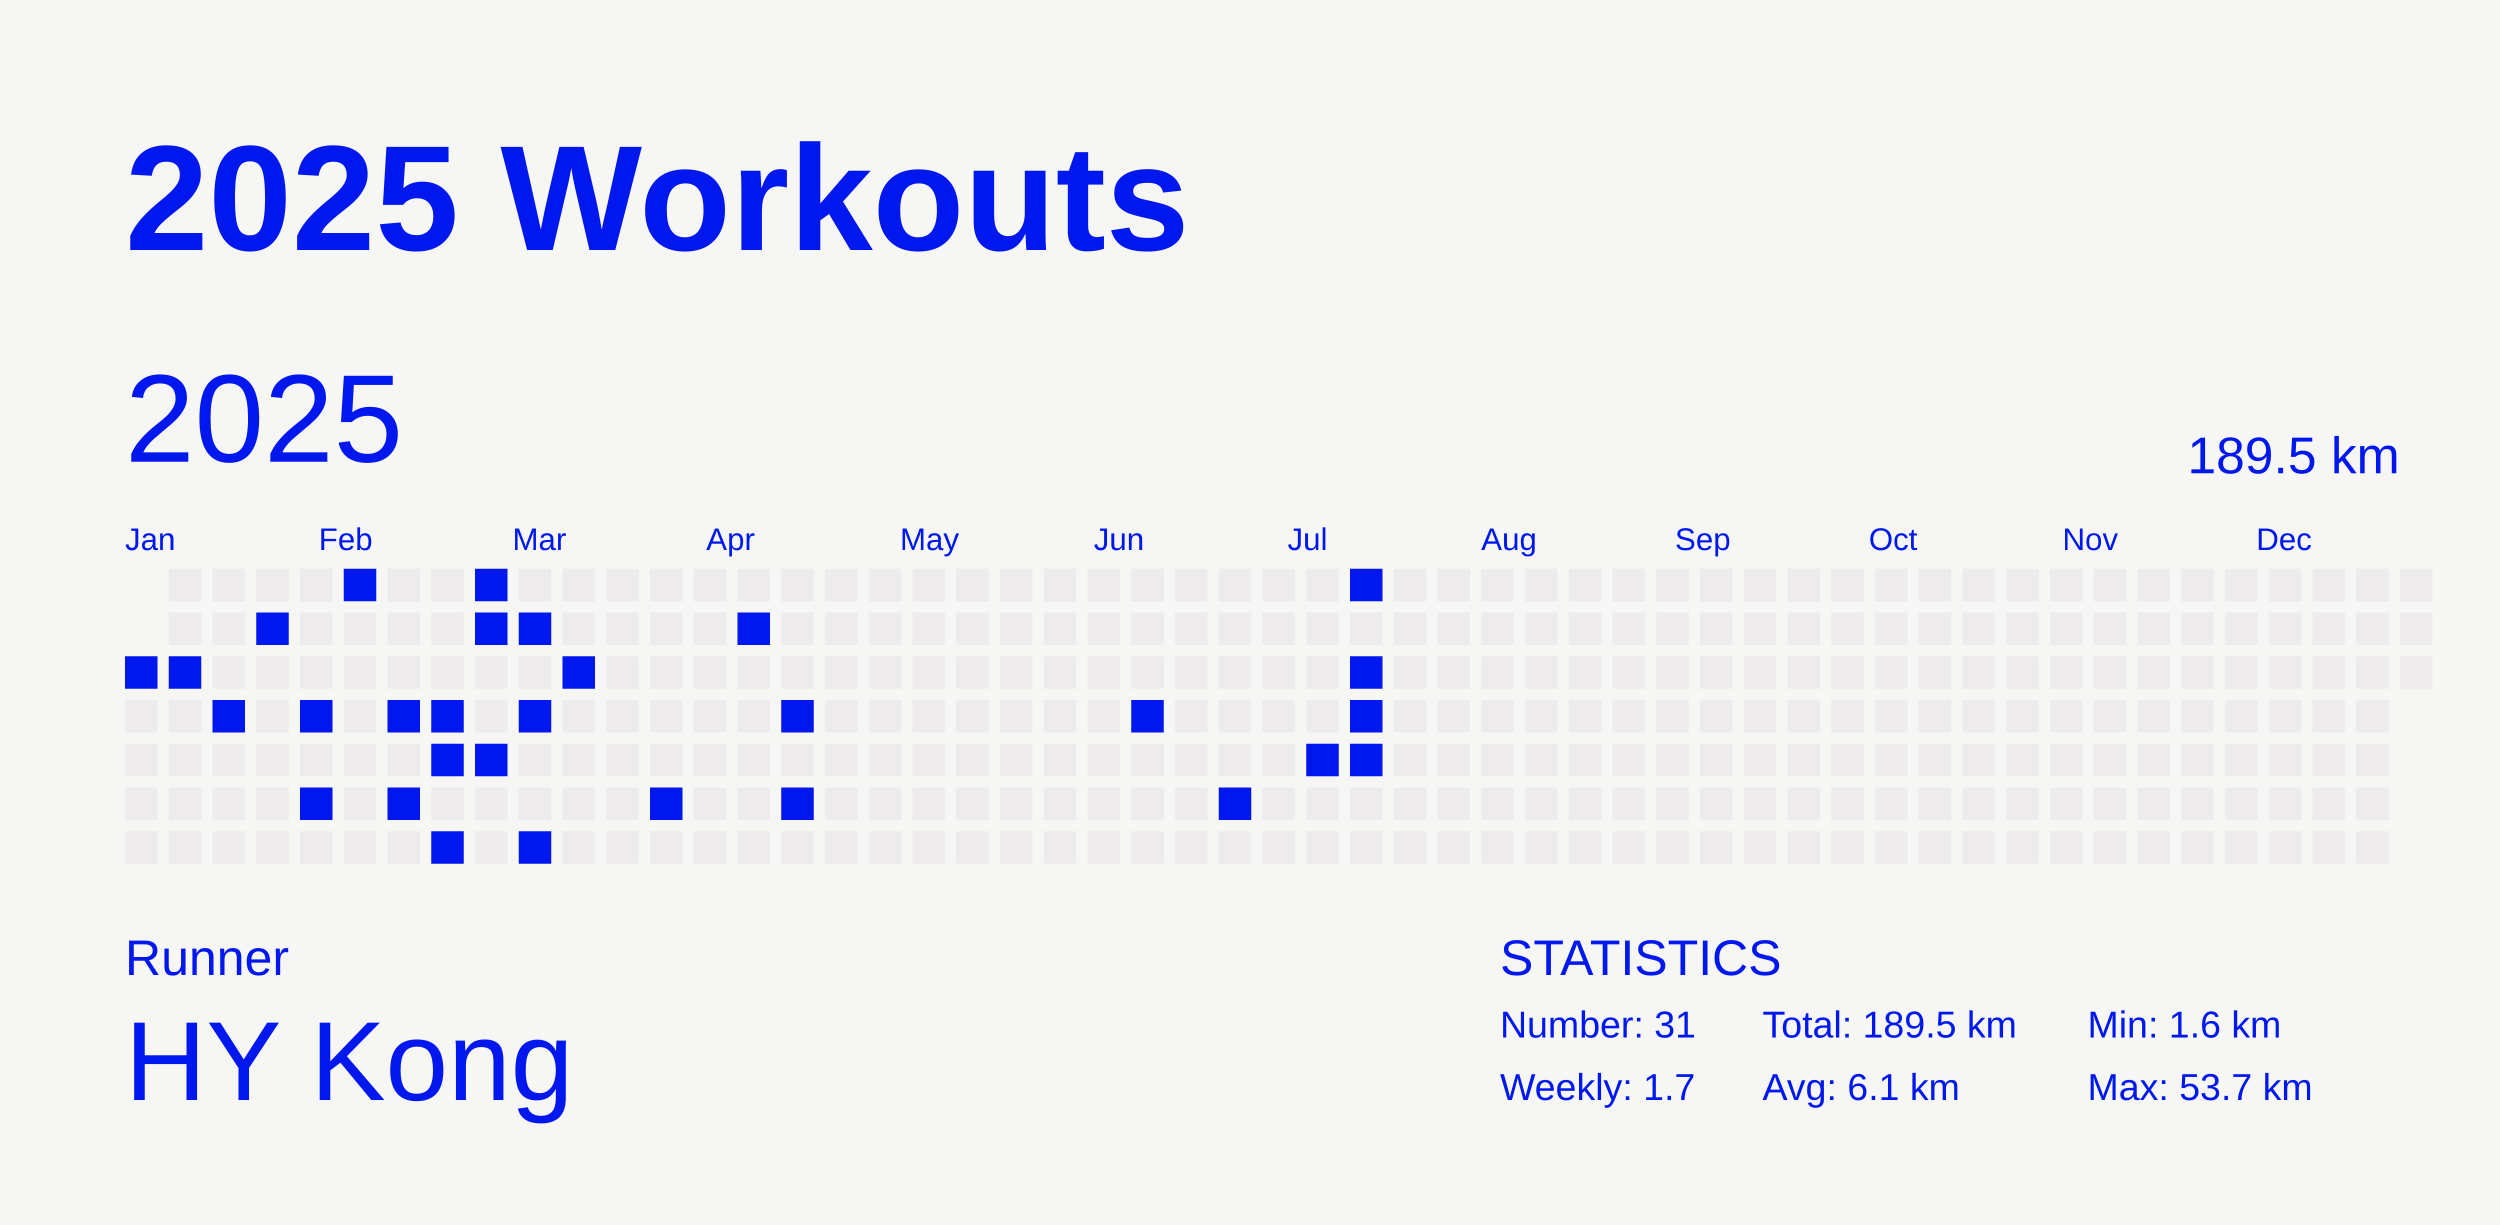
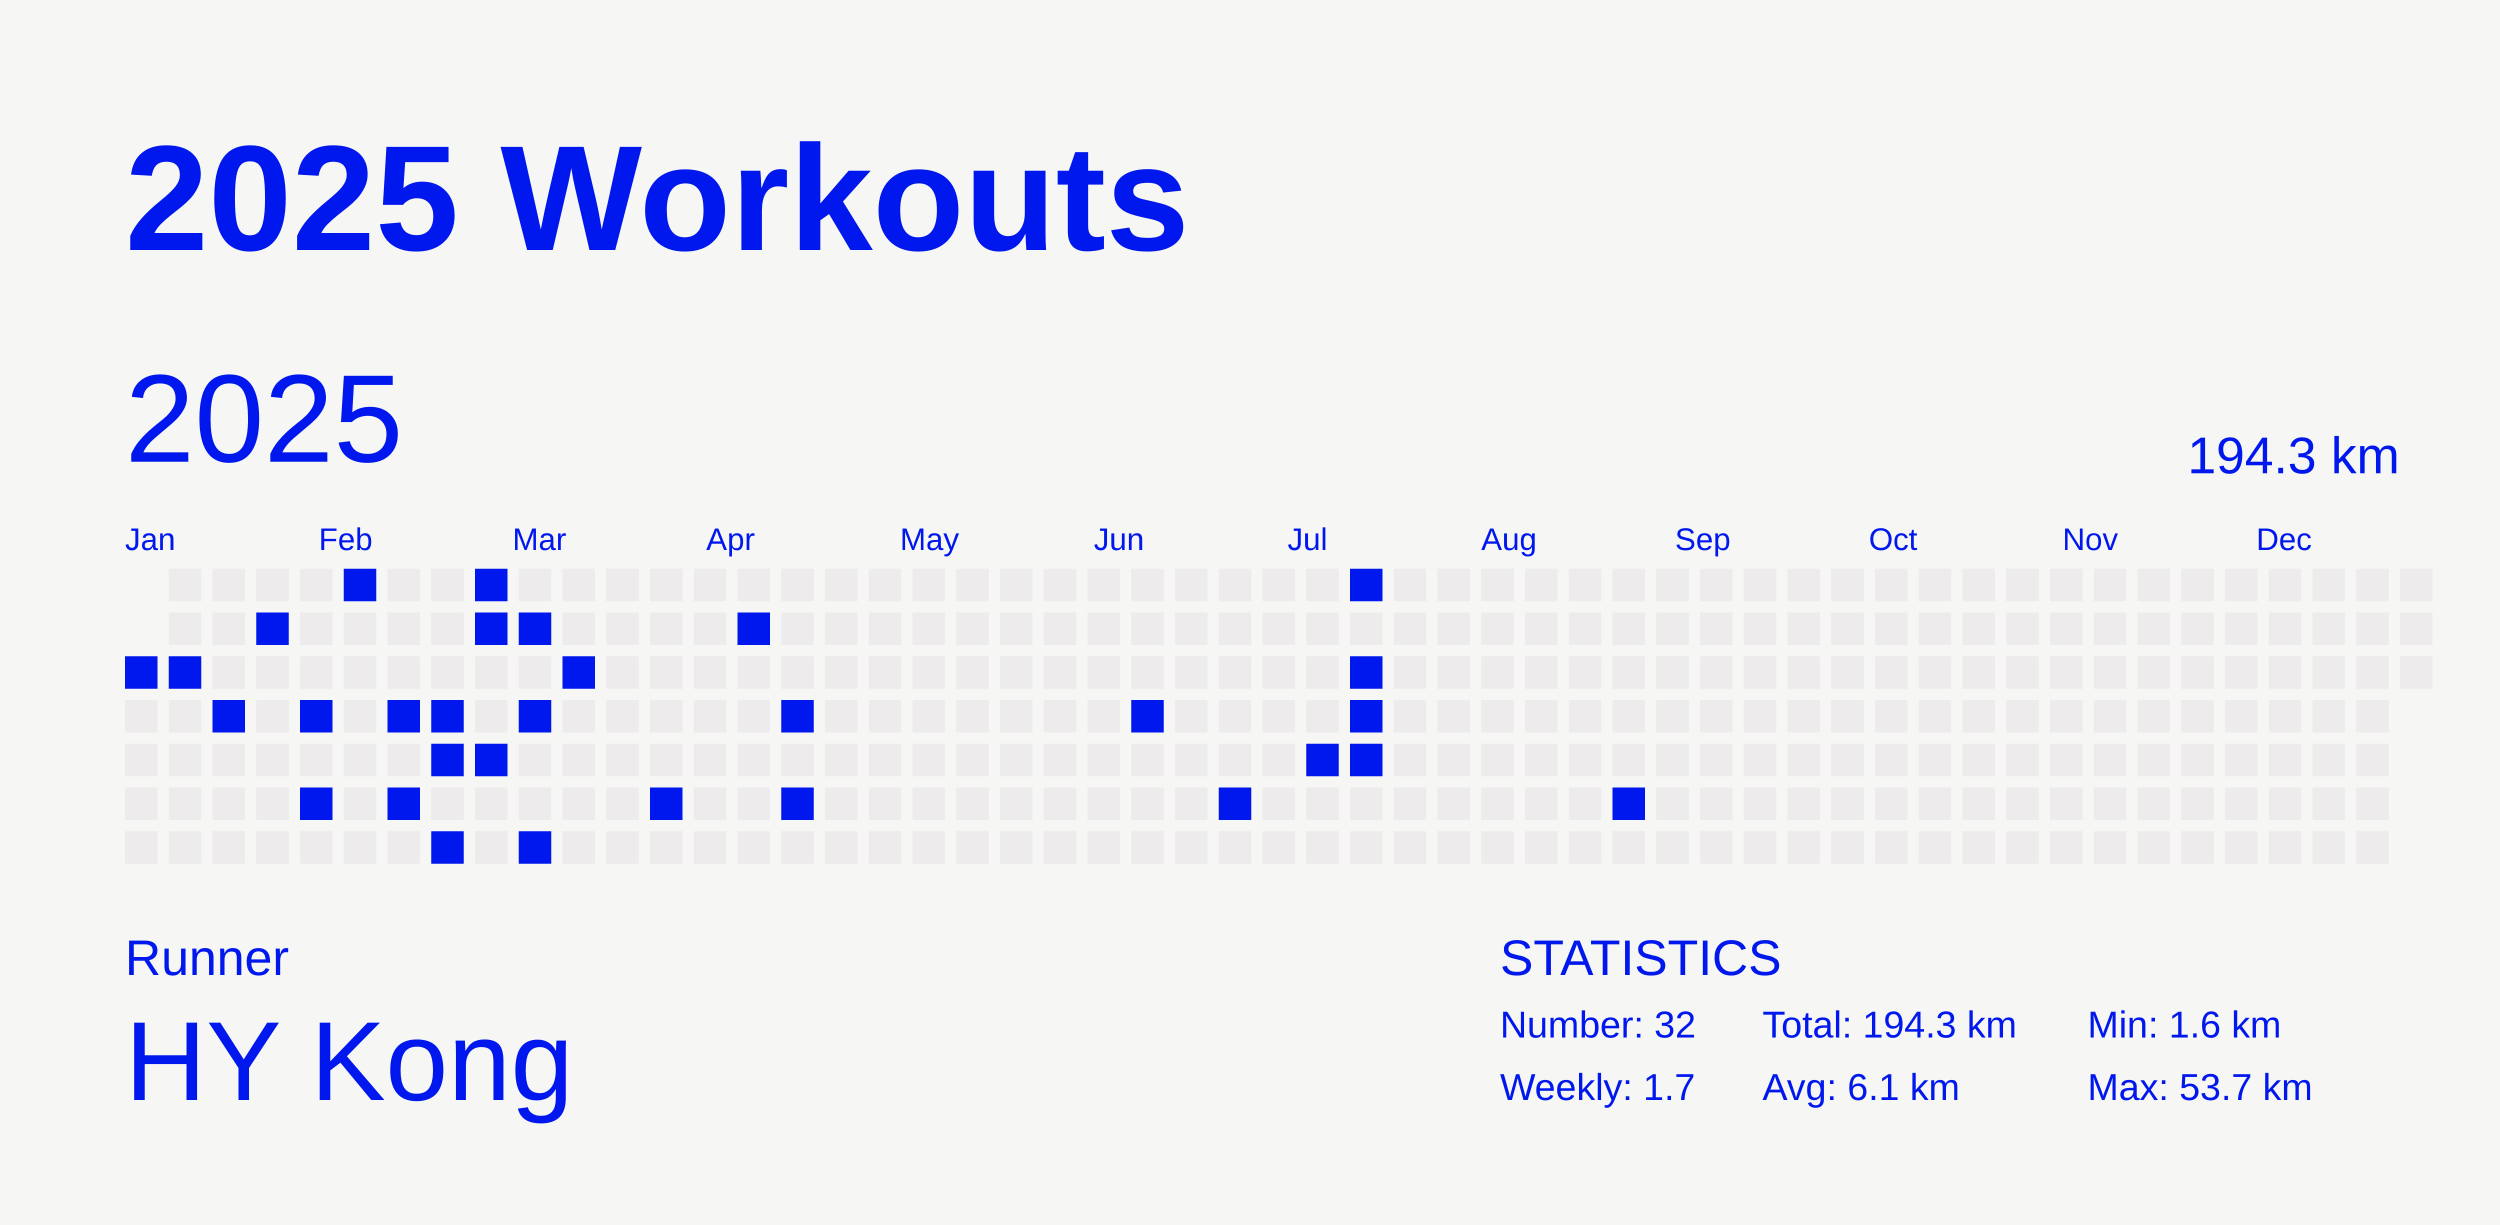
<svg xmlns="http://www.w3.org/2000/svg" baseProfile="full" height="98mm" version="1.1" viewBox="0,0,200,98" width="200mm">
  <defs />
  <rect fill="#F6F6F4" height="98" width="200" x="0" y="0" />
  <text fill="#0018ED" style="font-size:12px; font-family:Arial; font-weight:bold;" x="10" y="20">2025 Workouts</text>
  <text fill="#0018ED" style="font-size:4px; font-family:Arial" x="10" y="78">Runner</text>
  <text fill="#0018ED" style="font-size:9px; font-family:Arial" x="10" y="88">HY Kong</text>
  <text fill="#0018ED" style="font-size:4px; font-family:Arial" x="120" y="78">STATISTICS</text>
-   <text fill="#0018ED" style="font-size:3px; font-family:Arial" x="120" y="83">Number: 31</text>
+   <text fill="#0018ED" style="font-size:3px; font-family:Arial" x="120" y="83">Number: 32</text>
  <text fill="#0018ED" style="font-size:3px; font-family:Arial" x="120" y="88">Weekly: 1.7</text>
-   <text fill="#0018ED" style="font-size:3px; font-family:Arial" x="141" y="83">Total: 189.5 km</text>
+   <text fill="#0018ED" style="font-size:3px; font-family:Arial" x="141" y="83">Total: 194.3 km</text>
  <text fill="#0018ED" style="font-size:3px; font-family:Arial" x="141" y="88">Avg: 6.1 km</text>
  <text fill="#0018ED" style="font-size:3px; font-family:Arial" x="167" y="83">Min: 1.6 km</text>
  <text fill="#0018ED" style="font-size:3px; font-family:Arial" x="167" y="88">Max: 53.7 km</text>
  <text dominant-baseline="hanging" fill="#0018ED" style="font-size:10.0px; font-family:Arial;" x="10" y="30">2025</text>
-   <text dominant-baseline="hanging" fill="#0018ED" style="font-size:4.125px; font-family:Arial;" x="175" y="35">189.5 km</text>
+   <text dominant-baseline="hanging" fill="#0018ED" style="font-size:4.125px; font-family:Arial;" x="175" y="35">194.3 km</text>
  <text fill="#0018ED" style="font-size:2.5px; font-family:Arial" x="10.0" y="44">Jan</text>
  <text fill="#0018ED" style="font-size:2.5px; font-family:Arial" x="25.5" y="44">Feb</text>
  <text fill="#0018ED" style="font-size:2.5px; font-family:Arial" x="41.0" y="44">Mar</text>
  <text fill="#0018ED" style="font-size:2.5px; font-family:Arial" x="56.5" y="44">Apr</text>
  <text fill="#0018ED" style="font-size:2.5px; font-family:Arial" x="72.0" y="44">May</text>
  <text fill="#0018ED" style="font-size:2.5px; font-family:Arial" x="87.5" y="44">Jun</text>
  <text fill="#0018ED" style="font-size:2.5px; font-family:Arial" x="103.0" y="44">Jul</text>
  <text fill="#0018ED" style="font-size:2.5px; font-family:Arial" x="118.5" y="44">Aug</text>
  <text fill="#0018ED" style="font-size:2.5px; font-family:Arial" x="134.0" y="44">Sep</text>
  <text fill="#0018ED" style="font-size:2.5px; font-family:Arial" x="149.5" y="44">Oct</text>
  <text fill="#0018ED" style="font-size:2.5px; font-family:Arial" x="165.0" y="44">Nov</text>
  <text fill="#0018ED" style="font-size:2.5px; font-family:Arial" x="180.5" y="44">Dec</text>
  <rect fill="#0018ed" height="2.6" width="2.6" x="10.0" y="52.5" />
  <rect fill="#EDEBEB" height="2.6" width="2.6" x="10.0" y="56.0" />
  <rect fill="#EDEBEB" height="2.6" width="2.6" x="10.0" y="59.5" />
  <rect fill="#EDEBEB" height="2.6" width="2.6" x="10.0" y="63.0" />
  <rect fill="#EDEBEB" height="2.6" width="2.6" x="10.0" y="66.5" />
  <rect fill="#EDEBEB" height="2.6" width="2.6" x="13.5" y="45.5" />
  <rect fill="#EDEBEB" height="2.6" width="2.6" x="13.5" y="49.0" />
  <rect fill="#0018ed" height="2.6" width="2.6" x="13.5" y="52.5" />
  <rect fill="#EDEBEB" height="2.6" width="2.6" x="13.5" y="56.0" />
  <rect fill="#EDEBEB" height="2.6" width="2.6" x="13.5" y="59.5" />
  <rect fill="#EDEBEB" height="2.6" width="2.6" x="13.5" y="63.0" />
  <rect fill="#EDEBEB" height="2.6" width="2.6" x="13.5" y="66.5" />
  <rect fill="#EDEBEB" height="2.6" width="2.6" x="17.0" y="45.5" />
  <rect fill="#EDEBEB" height="2.6" width="2.6" x="17.0" y="49.0" />
  <rect fill="#EDEBEB" height="2.6" width="2.6" x="17.0" y="52.5" />
  <rect fill="#0018ed" height="2.6" width="2.6" x="17.0" y="56.0" />
  <rect fill="#EDEBEB" height="2.6" width="2.6" x="17.0" y="59.5" />
  <rect fill="#EDEBEB" height="2.6" width="2.6" x="17.0" y="63.0" />
  <rect fill="#EDEBEB" height="2.6" width="2.6" x="17.0" y="66.5" />
  <rect fill="#EDEBEB" height="2.6" width="2.6" x="20.5" y="45.5" />
  <rect fill="#0018ed" height="2.6" width="2.6" x="20.5" y="49.0" />
  <rect fill="#EDEBEB" height="2.6" width="2.6" x="20.5" y="52.5" />
  <rect fill="#EDEBEB" height="2.6" width="2.6" x="20.5" y="56.0" />
  <rect fill="#EDEBEB" height="2.6" width="2.6" x="20.5" y="59.5" />
  <rect fill="#EDEBEB" height="2.6" width="2.6" x="20.5" y="63.0" />
  <rect fill="#EDEBEB" height="2.6" width="2.6" x="20.5" y="66.5" />
  <rect fill="#EDEBEB" height="2.6" width="2.6" x="24.0" y="45.5" />
  <rect fill="#EDEBEB" height="2.6" width="2.6" x="24.0" y="49.0" />
  <rect fill="#EDEBEB" height="2.6" width="2.6" x="24.0" y="52.5" />
  <rect fill="#0018ed" height="2.6" width="2.6" x="24.0" y="56.0" />
  <rect fill="#EDEBEB" height="2.6" width="2.6" x="24.0" y="59.5" />
  <rect fill="#0018ed" height="2.6" width="2.6" x="24.0" y="63.0" />
  <rect fill="#EDEBEB" height="2.6" width="2.6" x="24.0" y="66.5" />
  <rect fill="#0018ed" height="2.6" width="2.6" x="27.5" y="45.5" />
  <rect fill="#EDEBEB" height="2.6" width="2.6" x="27.5" y="49.0" />
  <rect fill="#EDEBEB" height="2.6" width="2.6" x="27.5" y="52.5" />
  <rect fill="#EDEBEB" height="2.6" width="2.6" x="27.5" y="56.0" />
  <rect fill="#EDEBEB" height="2.6" width="2.6" x="27.5" y="59.5" />
  <rect fill="#EDEBEB" height="2.6" width="2.6" x="27.5" y="63.0" />
  <rect fill="#EDEBEB" height="2.6" width="2.6" x="27.5" y="66.5" />
  <rect fill="#EDEBEB" height="2.6" width="2.6" x="31.0" y="45.5" />
  <rect fill="#EDEBEB" height="2.6" width="2.6" x="31.0" y="49.0" />
  <rect fill="#EDEBEB" height="2.6" width="2.6" x="31.0" y="52.5" />
  <rect fill="#0018ed" height="2.6" width="2.6" x="31.0" y="56.0" />
  <rect fill="#EDEBEB" height="2.6" width="2.6" x="31.0" y="59.5" />
  <rect fill="#0018ed" height="2.6" width="2.6" x="31.0" y="63.0" />
  <rect fill="#EDEBEB" height="2.6" width="2.6" x="31.0" y="66.5" />
  <rect fill="#EDEBEB" height="2.6" width="2.6" x="34.5" y="45.5" />
  <rect fill="#EDEBEB" height="2.6" width="2.6" x="34.5" y="49.0" />
  <rect fill="#EDEBEB" height="2.6" width="2.6" x="34.5" y="52.5" />
  <rect fill="#0018ed" height="2.6" width="2.6" x="34.5" y="56.0" />
  <rect fill="#0018ed" height="2.6" width="2.6" x="34.5" y="59.5" />
  <rect fill="#EDEBEB" height="2.6" width="2.6" x="34.5" y="63.0" />
  <rect fill="#0018ed" height="2.6" width="2.6" x="34.5" y="66.5" />
  <rect fill="#0018ed" height="2.6" width="2.6" x="38.0" y="45.5" />
  <rect fill="#0018ed" height="2.6" width="2.6" x="38.0" y="49.0" />
  <rect fill="#EDEBEB" height="2.6" width="2.6" x="38.0" y="52.5" />
  <rect fill="#EDEBEB" height="2.6" width="2.6" x="38.0" y="56.0" />
  <rect fill="#0018ed" height="2.6" width="2.6" x="38.0" y="59.5" />
  <rect fill="#EDEBEB" height="2.6" width="2.6" x="38.0" y="63.0" />
  <rect fill="#EDEBEB" height="2.6" width="2.6" x="38.0" y="66.5" />
  <rect fill="#EDEBEB" height="2.6" width="2.6" x="41.5" y="45.5" />
  <rect fill="#0018ed" height="2.6" width="2.6" x="41.5" y="49.0" />
  <rect fill="#EDEBEB" height="2.6" width="2.6" x="41.5" y="52.5" />
  <rect fill="#0018ed" height="2.6" width="2.6" x="41.5" y="56.0" />
  <rect fill="#EDEBEB" height="2.6" width="2.6" x="41.5" y="59.5" />
  <rect fill="#EDEBEB" height="2.6" width="2.6" x="41.5" y="63.0" />
  <rect fill="#0018ed" height="2.6" width="2.6" x="41.5" y="66.5" />
  <rect fill="#EDEBEB" height="2.6" width="2.6" x="45.0" y="45.5" />
  <rect fill="#EDEBEB" height="2.6" width="2.6" x="45.0" y="49.0" />
  <rect fill="#0018ed" height="2.6" width="2.6" x="45.0" y="52.5" />
  <rect fill="#EDEBEB" height="2.6" width="2.6" x="45.0" y="56.0" />
  <rect fill="#EDEBEB" height="2.6" width="2.6" x="45.0" y="59.5" />
  <rect fill="#EDEBEB" height="2.6" width="2.6" x="45.0" y="63.0" />
  <rect fill="#EDEBEB" height="2.6" width="2.6" x="45.0" y="66.5" />
  <rect fill="#EDEBEB" height="2.6" width="2.6" x="48.5" y="45.5" />
  <rect fill="#EDEBEB" height="2.6" width="2.6" x="48.5" y="49.0" />
  <rect fill="#EDEBEB" height="2.6" width="2.6" x="48.5" y="52.5" />
  <rect fill="#EDEBEB" height="2.6" width="2.6" x="48.5" y="56.0" />
  <rect fill="#EDEBEB" height="2.6" width="2.6" x="48.5" y="59.5" />
  <rect fill="#EDEBEB" height="2.6" width="2.6" x="48.5" y="63.0" />
  <rect fill="#EDEBEB" height="2.6" width="2.6" x="48.5" y="66.5" />
  <rect fill="#EDEBEB" height="2.6" width="2.6" x="52.0" y="45.5" />
  <rect fill="#EDEBEB" height="2.6" width="2.6" x="52.0" y="49.0" />
  <rect fill="#EDEBEB" height="2.6" width="2.6" x="52.0" y="52.5" />
  <rect fill="#EDEBEB" height="2.6" width="2.6" x="52.0" y="56.0" />
  <rect fill="#EDEBEB" height="2.6" width="2.6" x="52.0" y="59.5" />
  <rect fill="#0018ed" height="2.6" width="2.6" x="52.0" y="63.0" />
  <rect fill="#EDEBEB" height="2.6" width="2.6" x="52.0" y="66.5" />
  <rect fill="#EDEBEB" height="2.6" width="2.6" x="55.5" y="45.5" />
  <rect fill="#EDEBEB" height="2.6" width="2.6" x="55.5" y="49.0" />
  <rect fill="#EDEBEB" height="2.6" width="2.6" x="55.5" y="52.5" />
  <rect fill="#EDEBEB" height="2.6" width="2.6" x="55.5" y="56.0" />
  <rect fill="#EDEBEB" height="2.6" width="2.6" x="55.5" y="59.5" />
  <rect fill="#EDEBEB" height="2.6" width="2.6" x="55.5" y="63.0" />
  <rect fill="#EDEBEB" height="2.6" width="2.6" x="55.5" y="66.5" />
  <rect fill="#EDEBEB" height="2.6" width="2.6" x="59.0" y="45.5" />
  <rect fill="#0018ed" height="2.6" width="2.6" x="59.0" y="49.0" />
  <rect fill="#EDEBEB" height="2.6" width="2.6" x="59.0" y="52.5" />
  <rect fill="#EDEBEB" height="2.6" width="2.6" x="59.0" y="56.0" />
  <rect fill="#EDEBEB" height="2.6" width="2.6" x="59.0" y="59.5" />
  <rect fill="#EDEBEB" height="2.6" width="2.6" x="59.0" y="63.0" />
  <rect fill="#EDEBEB" height="2.6" width="2.6" x="59.0" y="66.5" />
  <rect fill="#EDEBEB" height="2.6" width="2.6" x="62.5" y="45.5" />
  <rect fill="#EDEBEB" height="2.6" width="2.6" x="62.5" y="49.0" />
  <rect fill="#EDEBEB" height="2.6" width="2.6" x="62.5" y="52.5" />
  <rect fill="#0018ed" height="2.6" width="2.6" x="62.5" y="56.0" />
  <rect fill="#EDEBEB" height="2.6" width="2.6" x="62.5" y="59.5" />
  <rect fill="#0018ed" height="2.6" width="2.6" x="62.5" y="63.0" />
  <rect fill="#EDEBEB" height="2.6" width="2.6" x="62.5" y="66.5" />
  <rect fill="#EDEBEB" height="2.6" width="2.6" x="66.0" y="45.5" />
  <rect fill="#EDEBEB" height="2.6" width="2.6" x="66.0" y="49.0" />
  <rect fill="#EDEBEB" height="2.6" width="2.6" x="66.0" y="52.5" />
  <rect fill="#EDEBEB" height="2.6" width="2.6" x="66.0" y="56.0" />
  <rect fill="#EDEBEB" height="2.6" width="2.6" x="66.0" y="59.5" />
  <rect fill="#EDEBEB" height="2.6" width="2.6" x="66.0" y="63.0" />
  <rect fill="#EDEBEB" height="2.6" width="2.6" x="66.0" y="66.5" />
  <rect fill="#EDEBEB" height="2.6" width="2.6" x="69.5" y="45.5" />
  <rect fill="#EDEBEB" height="2.6" width="2.6" x="69.5" y="49.0" />
  <rect fill="#EDEBEB" height="2.6" width="2.6" x="69.5" y="52.5" />
  <rect fill="#EDEBEB" height="2.6" width="2.6" x="69.5" y="56.0" />
  <rect fill="#EDEBEB" height="2.6" width="2.6" x="69.5" y="59.5" />
  <rect fill="#EDEBEB" height="2.6" width="2.6" x="69.5" y="63.0" />
  <rect fill="#EDEBEB" height="2.6" width="2.6" x="69.5" y="66.5" />
  <rect fill="#EDEBEB" height="2.6" width="2.6" x="73.0" y="45.5" />
  <rect fill="#EDEBEB" height="2.6" width="2.6" x="73.0" y="49.0" />
  <rect fill="#EDEBEB" height="2.6" width="2.6" x="73.0" y="52.5" />
  <rect fill="#EDEBEB" height="2.6" width="2.6" x="73.0" y="56.0" />
  <rect fill="#EDEBEB" height="2.6" width="2.6" x="73.0" y="59.5" />
  <rect fill="#EDEBEB" height="2.6" width="2.6" x="73.0" y="63.0" />
  <rect fill="#EDEBEB" height="2.6" width="2.6" x="73.0" y="66.5" />
  <rect fill="#EDEBEB" height="2.6" width="2.6" x="76.5" y="45.5" />
  <rect fill="#EDEBEB" height="2.6" width="2.6" x="76.5" y="49.0" />
  <rect fill="#EDEBEB" height="2.6" width="2.6" x="76.5" y="52.5" />
  <rect fill="#EDEBEB" height="2.6" width="2.6" x="76.5" y="56.0" />
  <rect fill="#EDEBEB" height="2.6" width="2.6" x="76.5" y="59.5" />
  <rect fill="#EDEBEB" height="2.6" width="2.6" x="76.5" y="63.0" />
  <rect fill="#EDEBEB" height="2.6" width="2.6" x="76.5" y="66.5" />
  <rect fill="#EDEBEB" height="2.6" width="2.6" x="80.0" y="45.5" />
  <rect fill="#EDEBEB" height="2.6" width="2.6" x="80.0" y="49.0" />
  <rect fill="#EDEBEB" height="2.6" width="2.6" x="80.0" y="52.5" />
  <rect fill="#EDEBEB" height="2.6" width="2.6" x="80.0" y="56.0" />
  <rect fill="#EDEBEB" height="2.6" width="2.6" x="80.0" y="59.5" />
  <rect fill="#EDEBEB" height="2.6" width="2.6" x="80.0" y="63.0" />
  <rect fill="#EDEBEB" height="2.6" width="2.6" x="80.0" y="66.5" />
  <rect fill="#EDEBEB" height="2.6" width="2.6" x="83.5" y="45.5" />
  <rect fill="#EDEBEB" height="2.6" width="2.6" x="83.5" y="49.0" />
  <rect fill="#EDEBEB" height="2.6" width="2.6" x="83.5" y="52.5" />
  <rect fill="#EDEBEB" height="2.6" width="2.6" x="83.5" y="56.0" />
  <rect fill="#EDEBEB" height="2.6" width="2.6" x="83.5" y="59.5" />
  <rect fill="#EDEBEB" height="2.6" width="2.6" x="83.5" y="63.0" />
  <rect fill="#EDEBEB" height="2.6" width="2.6" x="83.5" y="66.5" />
  <rect fill="#EDEBEB" height="2.6" width="2.6" x="87.0" y="45.5" />
  <rect fill="#EDEBEB" height="2.6" width="2.6" x="87.0" y="49.0" />
  <rect fill="#EDEBEB" height="2.6" width="2.6" x="87.0" y="52.5" />
  <rect fill="#EDEBEB" height="2.6" width="2.6" x="87.0" y="56.0" />
  <rect fill="#EDEBEB" height="2.6" width="2.6" x="87.0" y="59.5" />
  <rect fill="#EDEBEB" height="2.6" width="2.6" x="87.0" y="63.0" />
  <rect fill="#EDEBEB" height="2.6" width="2.6" x="87.0" y="66.5" />
  <rect fill="#EDEBEB" height="2.6" width="2.6" x="90.5" y="45.5" />
  <rect fill="#EDEBEB" height="2.6" width="2.6" x="90.5" y="49.0" />
  <rect fill="#EDEBEB" height="2.6" width="2.6" x="90.5" y="52.5" />
  <rect fill="#0018ed" height="2.6" width="2.6" x="90.5" y="56.0" />
  <rect fill="#EDEBEB" height="2.6" width="2.6" x="90.5" y="59.5" />
  <rect fill="#EDEBEB" height="2.6" width="2.6" x="90.5" y="63.0" />
  <rect fill="#EDEBEB" height="2.6" width="2.6" x="90.5" y="66.5" />
  <rect fill="#EDEBEB" height="2.6" width="2.6" x="94.0" y="45.5" />
  <rect fill="#EDEBEB" height="2.6" width="2.6" x="94.0" y="49.0" />
  <rect fill="#EDEBEB" height="2.6" width="2.6" x="94.0" y="52.5" />
  <rect fill="#EDEBEB" height="2.6" width="2.6" x="94.0" y="56.0" />
  <rect fill="#EDEBEB" height="2.6" width="2.6" x="94.0" y="59.5" />
  <rect fill="#EDEBEB" height="2.6" width="2.6" x="94.0" y="63.0" />
  <rect fill="#EDEBEB" height="2.6" width="2.6" x="94.0" y="66.5" />
  <rect fill="#EDEBEB" height="2.6" width="2.6" x="97.5" y="45.5" />
  <rect fill="#EDEBEB" height="2.6" width="2.6" x="97.5" y="49.0" />
  <rect fill="#EDEBEB" height="2.6" width="2.6" x="97.5" y="52.5" />
  <rect fill="#EDEBEB" height="2.6" width="2.6" x="97.5" y="56.0" />
  <rect fill="#EDEBEB" height="2.6" width="2.6" x="97.5" y="59.5" />
  <rect fill="#0018ed" height="2.6" width="2.6" x="97.5" y="63.0" />
  <rect fill="#EDEBEB" height="2.6" width="2.6" x="97.5" y="66.5" />
  <rect fill="#EDEBEB" height="2.6" width="2.6" x="101.0" y="45.5" />
  <rect fill="#EDEBEB" height="2.6" width="2.6" x="101.0" y="49.0" />
  <rect fill="#EDEBEB" height="2.6" width="2.6" x="101.0" y="52.5" />
  <rect fill="#EDEBEB" height="2.6" width="2.6" x="101.0" y="56.0" />
  <rect fill="#EDEBEB" height="2.6" width="2.6" x="101.0" y="59.5" />
  <rect fill="#EDEBEB" height="2.6" width="2.6" x="101.0" y="63.0" />
  <rect fill="#EDEBEB" height="2.6" width="2.6" x="101.0" y="66.5" />
  <rect fill="#EDEBEB" height="2.6" width="2.6" x="104.5" y="45.5" />
  <rect fill="#EDEBEB" height="2.6" width="2.6" x="104.5" y="49.0" />
  <rect fill="#EDEBEB" height="2.6" width="2.6" x="104.5" y="52.5" />
  <rect fill="#EDEBEB" height="2.6" width="2.6" x="104.5" y="56.0" />
  <rect fill="#0018ed" height="2.6" width="2.6" x="104.5" y="59.5" />
  <rect fill="#EDEBEB" height="2.6" width="2.6" x="104.5" y="63.0" />
  <rect fill="#EDEBEB" height="2.6" width="2.6" x="104.5" y="66.5" />
  <rect fill="#0018ed" height="2.6" width="2.6" x="108.0" y="45.5" />
  <rect fill="#EDEBEB" height="2.6" width="2.6" x="108.0" y="49.0" />
  <rect fill="#0018ed" height="2.6" width="2.6" x="108.0" y="52.5" />
  <rect fill="#0018ed" height="2.6" width="2.6" x="108.0" y="56.0" />
  <rect fill="#0018ED" height="2.6" width="2.6" x="108.0" y="59.5" />
  <rect fill="#EDEBEB" height="2.6" width="2.6" x="108.0" y="63.0" />
  <rect fill="#EDEBEB" height="2.6" width="2.6" x="108.0" y="66.5" />
  <rect fill="#EDEBEB" height="2.6" width="2.6" x="111.5" y="45.5" />
  <rect fill="#EDEBEB" height="2.6" width="2.6" x="111.5" y="49.0" />
  <rect fill="#EDEBEB" height="2.6" width="2.6" x="111.5" y="52.5" />
  <rect fill="#EDEBEB" height="2.6" width="2.6" x="111.5" y="56.0" />
  <rect fill="#EDEBEB" height="2.6" width="2.6" x="111.5" y="59.5" />
  <rect fill="#EDEBEB" height="2.6" width="2.6" x="111.5" y="63.0" />
  <rect fill="#EDEBEB" height="2.6" width="2.6" x="111.5" y="66.5" />
  <rect fill="#EDEBEB" height="2.6" width="2.6" x="115.0" y="45.5" />
  <rect fill="#EDEBEB" height="2.6" width="2.6" x="115.0" y="49.0" />
  <rect fill="#EDEBEB" height="2.6" width="2.6" x="115.0" y="52.5" />
  <rect fill="#EDEBEB" height="2.6" width="2.6" x="115.0" y="56.0" />
  <rect fill="#EDEBEB" height="2.6" width="2.6" x="115.0" y="59.5" />
  <rect fill="#EDEBEB" height="2.6" width="2.6" x="115.0" y="63.0" />
  <rect fill="#EDEBEB" height="2.6" width="2.6" x="115.0" y="66.5" />
  <rect fill="#EDEBEB" height="2.6" width="2.6" x="118.5" y="45.5" />
  <rect fill="#EDEBEB" height="2.6" width="2.6" x="118.5" y="49.0" />
  <rect fill="#EDEBEB" height="2.6" width="2.6" x="118.5" y="52.5" />
  <rect fill="#EDEBEB" height="2.6" width="2.6" x="118.5" y="56.0" />
  <rect fill="#EDEBEB" height="2.6" width="2.6" x="118.5" y="59.5" />
  <rect fill="#EDEBEB" height="2.6" width="2.6" x="118.5" y="63.0" />
  <rect fill="#EDEBEB" height="2.6" width="2.6" x="118.5" y="66.5" />
  <rect fill="#EDEBEB" height="2.6" width="2.6" x="122.0" y="45.5" />
  <rect fill="#EDEBEB" height="2.6" width="2.6" x="122.0" y="49.0" />
  <rect fill="#EDEBEB" height="2.6" width="2.6" x="122.0" y="52.5" />
  <rect fill="#EDEBEB" height="2.6" width="2.6" x="122.0" y="56.0" />
  <rect fill="#EDEBEB" height="2.6" width="2.6" x="122.0" y="59.5" />
  <rect fill="#EDEBEB" height="2.6" width="2.6" x="122.0" y="63.0" />
  <rect fill="#EDEBEB" height="2.6" width="2.6" x="122.0" y="66.5" />
  <rect fill="#EDEBEB" height="2.6" width="2.6" x="125.5" y="45.5" />
  <rect fill="#EDEBEB" height="2.6" width="2.6" x="125.5" y="49.0" />
  <rect fill="#EDEBEB" height="2.6" width="2.6" x="125.5" y="52.5" />
  <rect fill="#EDEBEB" height="2.6" width="2.6" x="125.5" y="56.0" />
  <rect fill="#EDEBEB" height="2.6" width="2.6" x="125.5" y="59.5" />
  <rect fill="#EDEBEB" height="2.6" width="2.6" x="125.5" y="63.0" />
  <rect fill="#EDEBEB" height="2.6" width="2.6" x="125.5" y="66.5" />
  <rect fill="#EDEBEB" height="2.6" width="2.6" x="129.0" y="45.5" />
  <rect fill="#EDEBEB" height="2.6" width="2.6" x="129.0" y="49.0" />
  <rect fill="#EDEBEB" height="2.6" width="2.6" x="129.0" y="52.5" />
  <rect fill="#EDEBEB" height="2.6" width="2.6" x="129.0" y="56.0" />
  <rect fill="#EDEBEB" height="2.6" width="2.6" x="129.0" y="59.5" />
-   <rect fill="#EDEBEB" height="2.6" width="2.6" x="129.0" y="63.0" />
+   <rect fill="#0018ed" height="2.6" width="2.6" x="129.0" y="63.0" />
  <rect fill="#EDEBEB" height="2.6" width="2.6" x="129.0" y="66.5" />
  <rect fill="#EDEBEB" height="2.6" width="2.6" x="132.5" y="45.5" />
  <rect fill="#EDEBEB" height="2.6" width="2.6" x="132.5" y="49.0" />
  <rect fill="#EDEBEB" height="2.6" width="2.6" x="132.5" y="52.5" />
  <rect fill="#EDEBEB" height="2.6" width="2.6" x="132.5" y="56.0" />
  <rect fill="#EDEBEB" height="2.6" width="2.6" x="132.5" y="59.5" />
  <rect fill="#EDEBEB" height="2.6" width="2.6" x="132.5" y="63.0" />
  <rect fill="#EDEBEB" height="2.6" width="2.6" x="132.5" y="66.5" />
  <rect fill="#EDEBEB" height="2.6" width="2.6" x="136.0" y="45.5" />
  <rect fill="#EDEBEB" height="2.6" width="2.6" x="136.0" y="49.0" />
  <rect fill="#EDEBEB" height="2.6" width="2.6" x="136.0" y="52.5" />
  <rect fill="#EDEBEB" height="2.6" width="2.6" x="136.0" y="56.0" />
  <rect fill="#EDEBEB" height="2.6" width="2.6" x="136.0" y="59.5" />
  <rect fill="#EDEBEB" height="2.6" width="2.6" x="136.0" y="63.0" />
  <rect fill="#EDEBEB" height="2.6" width="2.6" x="136.0" y="66.5" />
  <rect fill="#EDEBEB" height="2.6" width="2.6" x="139.5" y="45.5" />
  <rect fill="#EDEBEB" height="2.6" width="2.6" x="139.5" y="49.0" />
  <rect fill="#EDEBEB" height="2.6" width="2.6" x="139.5" y="52.5" />
  <rect fill="#EDEBEB" height="2.6" width="2.6" x="139.5" y="56.0" />
  <rect fill="#EDEBEB" height="2.6" width="2.6" x="139.5" y="59.5" />
  <rect fill="#EDEBEB" height="2.6" width="2.6" x="139.5" y="63.0" />
  <rect fill="#EDEBEB" height="2.6" width="2.6" x="139.5" y="66.5" />
  <rect fill="#EDEBEB" height="2.6" width="2.6" x="143.0" y="45.5" />
  <rect fill="#EDEBEB" height="2.6" width="2.6" x="143.0" y="49.0" />
  <rect fill="#EDEBEB" height="2.6" width="2.6" x="143.0" y="52.5" />
  <rect fill="#EDEBEB" height="2.6" width="2.6" x="143.0" y="56.0" />
  <rect fill="#EDEBEB" height="2.6" width="2.6" x="143.0" y="59.5" />
  <rect fill="#EDEBEB" height="2.6" width="2.6" x="143.0" y="63.0" />
  <rect fill="#EDEBEB" height="2.6" width="2.6" x="143.0" y="66.5" />
  <rect fill="#EDEBEB" height="2.6" width="2.6" x="146.5" y="45.5" />
  <rect fill="#EDEBEB" height="2.6" width="2.6" x="146.5" y="49.0" />
  <rect fill="#EDEBEB" height="2.6" width="2.6" x="146.5" y="52.5" />
  <rect fill="#EDEBEB" height="2.6" width="2.6" x="146.5" y="56.0" />
  <rect fill="#EDEBEB" height="2.6" width="2.6" x="146.5" y="59.5" />
  <rect fill="#EDEBEB" height="2.6" width="2.6" x="146.5" y="63.0" />
  <rect fill="#EDEBEB" height="2.6" width="2.6" x="146.5" y="66.5" />
  <rect fill="#EDEBEB" height="2.6" width="2.6" x="150.0" y="45.5" />
  <rect fill="#EDEBEB" height="2.6" width="2.6" x="150.0" y="49.0" />
  <rect fill="#EDEBEB" height="2.6" width="2.6" x="150.0" y="52.5" />
  <rect fill="#EDEBEB" height="2.6" width="2.6" x="150.0" y="56.0" />
  <rect fill="#EDEBEB" height="2.6" width="2.6" x="150.0" y="59.5" />
  <rect fill="#EDEBEB" height="2.6" width="2.6" x="150.0" y="63.0" />
  <rect fill="#EDEBEB" height="2.6" width="2.6" x="150.0" y="66.5" />
  <rect fill="#EDEBEB" height="2.6" width="2.6" x="153.5" y="45.5" />
  <rect fill="#EDEBEB" height="2.6" width="2.6" x="153.5" y="49.0" />
  <rect fill="#EDEBEB" height="2.6" width="2.6" x="153.5" y="52.5" />
  <rect fill="#EDEBEB" height="2.6" width="2.6" x="153.5" y="56.0" />
  <rect fill="#EDEBEB" height="2.6" width="2.6" x="153.5" y="59.5" />
  <rect fill="#EDEBEB" height="2.6" width="2.6" x="153.5" y="63.0" />
  <rect fill="#EDEBEB" height="2.6" width="2.6" x="153.5" y="66.5" />
  <rect fill="#EDEBEB" height="2.6" width="2.6" x="157.0" y="45.5" />
  <rect fill="#EDEBEB" height="2.6" width="2.6" x="157.0" y="49.0" />
  <rect fill="#EDEBEB" height="2.6" width="2.6" x="157.0" y="52.5" />
  <rect fill="#EDEBEB" height="2.6" width="2.6" x="157.0" y="56.0" />
  <rect fill="#EDEBEB" height="2.6" width="2.6" x="157.0" y="59.5" />
  <rect fill="#EDEBEB" height="2.6" width="2.6" x="157.0" y="63.0" />
  <rect fill="#EDEBEB" height="2.6" width="2.6" x="157.0" y="66.5" />
  <rect fill="#EDEBEB" height="2.6" width="2.6" x="160.5" y="45.5" />
  <rect fill="#EDEBEB" height="2.6" width="2.6" x="160.5" y="49.0" />
  <rect fill="#EDEBEB" height="2.6" width="2.6" x="160.5" y="52.5" />
  <rect fill="#EDEBEB" height="2.6" width="2.6" x="160.5" y="56.0" />
  <rect fill="#EDEBEB" height="2.6" width="2.6" x="160.5" y="59.5" />
  <rect fill="#EDEBEB" height="2.6" width="2.6" x="160.5" y="63.0" />
  <rect fill="#EDEBEB" height="2.6" width="2.6" x="160.5" y="66.5" />
  <rect fill="#EDEBEB" height="2.6" width="2.6" x="164.0" y="45.5" />
  <rect fill="#EDEBEB" height="2.6" width="2.6" x="164.0" y="49.0" />
  <rect fill="#EDEBEB" height="2.6" width="2.6" x="164.0" y="52.5" />
  <rect fill="#EDEBEB" height="2.6" width="2.6" x="164.0" y="56.0" />
  <rect fill="#EDEBEB" height="2.6" width="2.6" x="164.0" y="59.5" />
  <rect fill="#EDEBEB" height="2.6" width="2.6" x="164.0" y="63.0" />
  <rect fill="#EDEBEB" height="2.6" width="2.6" x="164.0" y="66.5" />
  <rect fill="#EDEBEB" height="2.6" width="2.6" x="167.5" y="45.5" />
  <rect fill="#EDEBEB" height="2.6" width="2.6" x="167.5" y="49.0" />
  <rect fill="#EDEBEB" height="2.6" width="2.6" x="167.5" y="52.5" />
  <rect fill="#EDEBEB" height="2.6" width="2.6" x="167.5" y="56.0" />
  <rect fill="#EDEBEB" height="2.6" width="2.6" x="167.5" y="59.5" />
  <rect fill="#EDEBEB" height="2.6" width="2.6" x="167.5" y="63.0" />
  <rect fill="#EDEBEB" height="2.6" width="2.6" x="167.5" y="66.5" />
  <rect fill="#EDEBEB" height="2.6" width="2.6" x="171.0" y="45.5" />
  <rect fill="#EDEBEB" height="2.6" width="2.6" x="171.0" y="49.0" />
  <rect fill="#EDEBEB" height="2.6" width="2.6" x="171.0" y="52.5" />
  <rect fill="#EDEBEB" height="2.6" width="2.6" x="171.0" y="56.0" />
  <rect fill="#EDEBEB" height="2.6" width="2.6" x="171.0" y="59.5" />
  <rect fill="#EDEBEB" height="2.6" width="2.6" x="171.0" y="63.0" />
  <rect fill="#EDEBEB" height="2.6" width="2.6" x="171.0" y="66.5" />
  <rect fill="#EDEBEB" height="2.6" width="2.6" x="174.5" y="45.5" />
  <rect fill="#EDEBEB" height="2.6" width="2.6" x="174.5" y="49.0" />
  <rect fill="#EDEBEB" height="2.6" width="2.6" x="174.5" y="52.5" />
  <rect fill="#EDEBEB" height="2.6" width="2.6" x="174.5" y="56.0" />
  <rect fill="#EDEBEB" height="2.6" width="2.6" x="174.5" y="59.5" />
  <rect fill="#EDEBEB" height="2.6" width="2.6" x="174.5" y="63.0" />
  <rect fill="#EDEBEB" height="2.6" width="2.6" x="174.5" y="66.5" />
  <rect fill="#EDEBEB" height="2.6" width="2.6" x="178.0" y="45.5" />
  <rect fill="#EDEBEB" height="2.6" width="2.6" x="178.0" y="49.0" />
  <rect fill="#EDEBEB" height="2.6" width="2.6" x="178.0" y="52.5" />
  <rect fill="#EDEBEB" height="2.6" width="2.6" x="178.0" y="56.0" />
  <rect fill="#EDEBEB" height="2.6" width="2.6" x="178.0" y="59.5" />
  <rect fill="#EDEBEB" height="2.6" width="2.6" x="178.0" y="63.0" />
  <rect fill="#EDEBEB" height="2.6" width="2.6" x="178.0" y="66.5" />
  <rect fill="#EDEBEB" height="2.6" width="2.6" x="181.5" y="45.5" />
  <rect fill="#EDEBEB" height="2.6" width="2.6" x="181.5" y="49.0" />
  <rect fill="#EDEBEB" height="2.6" width="2.6" x="181.5" y="52.5" />
  <rect fill="#EDEBEB" height="2.6" width="2.6" x="181.5" y="56.0" />
  <rect fill="#EDEBEB" height="2.6" width="2.6" x="181.5" y="59.5" />
  <rect fill="#EDEBEB" height="2.6" width="2.6" x="181.5" y="63.0" />
  <rect fill="#EDEBEB" height="2.6" width="2.6" x="181.5" y="66.5" />
  <rect fill="#EDEBEB" height="2.6" width="2.6" x="185.0" y="45.5" />
  <rect fill="#EDEBEB" height="2.6" width="2.6" x="185.0" y="49.0" />
  <rect fill="#EDEBEB" height="2.6" width="2.6" x="185.0" y="52.5" />
  <rect fill="#EDEBEB" height="2.6" width="2.6" x="185.0" y="56.0" />
  <rect fill="#EDEBEB" height="2.6" width="2.6" x="185.0" y="59.5" />
  <rect fill="#EDEBEB" height="2.6" width="2.6" x="185.0" y="63.0" />
  <rect fill="#EDEBEB" height="2.6" width="2.6" x="185.0" y="66.5" />
  <rect fill="#EDEBEB" height="2.6" width="2.6" x="188.5" y="45.5" />
  <rect fill="#EDEBEB" height="2.6" width="2.6" x="188.5" y="49.0" />
  <rect fill="#EDEBEB" height="2.6" width="2.6" x="188.5" y="52.5" />
  <rect fill="#EDEBEB" height="2.6" width="2.6" x="188.5" y="56.0" />
  <rect fill="#EDEBEB" height="2.6" width="2.6" x="188.5" y="59.5" />
  <rect fill="#EDEBEB" height="2.6" width="2.6" x="188.5" y="63.0" />
  <rect fill="#EDEBEB" height="2.6" width="2.6" x="188.5" y="66.5" />
  <rect fill="#EDEBEB" height="2.6" width="2.6" x="192.0" y="45.5" />
  <rect fill="#EDEBEB" height="2.6" width="2.6" x="192.0" y="49.0" />
  <rect fill="#EDEBEB" height="2.6" width="2.6" x="192.0" y="52.5" />
</svg>
